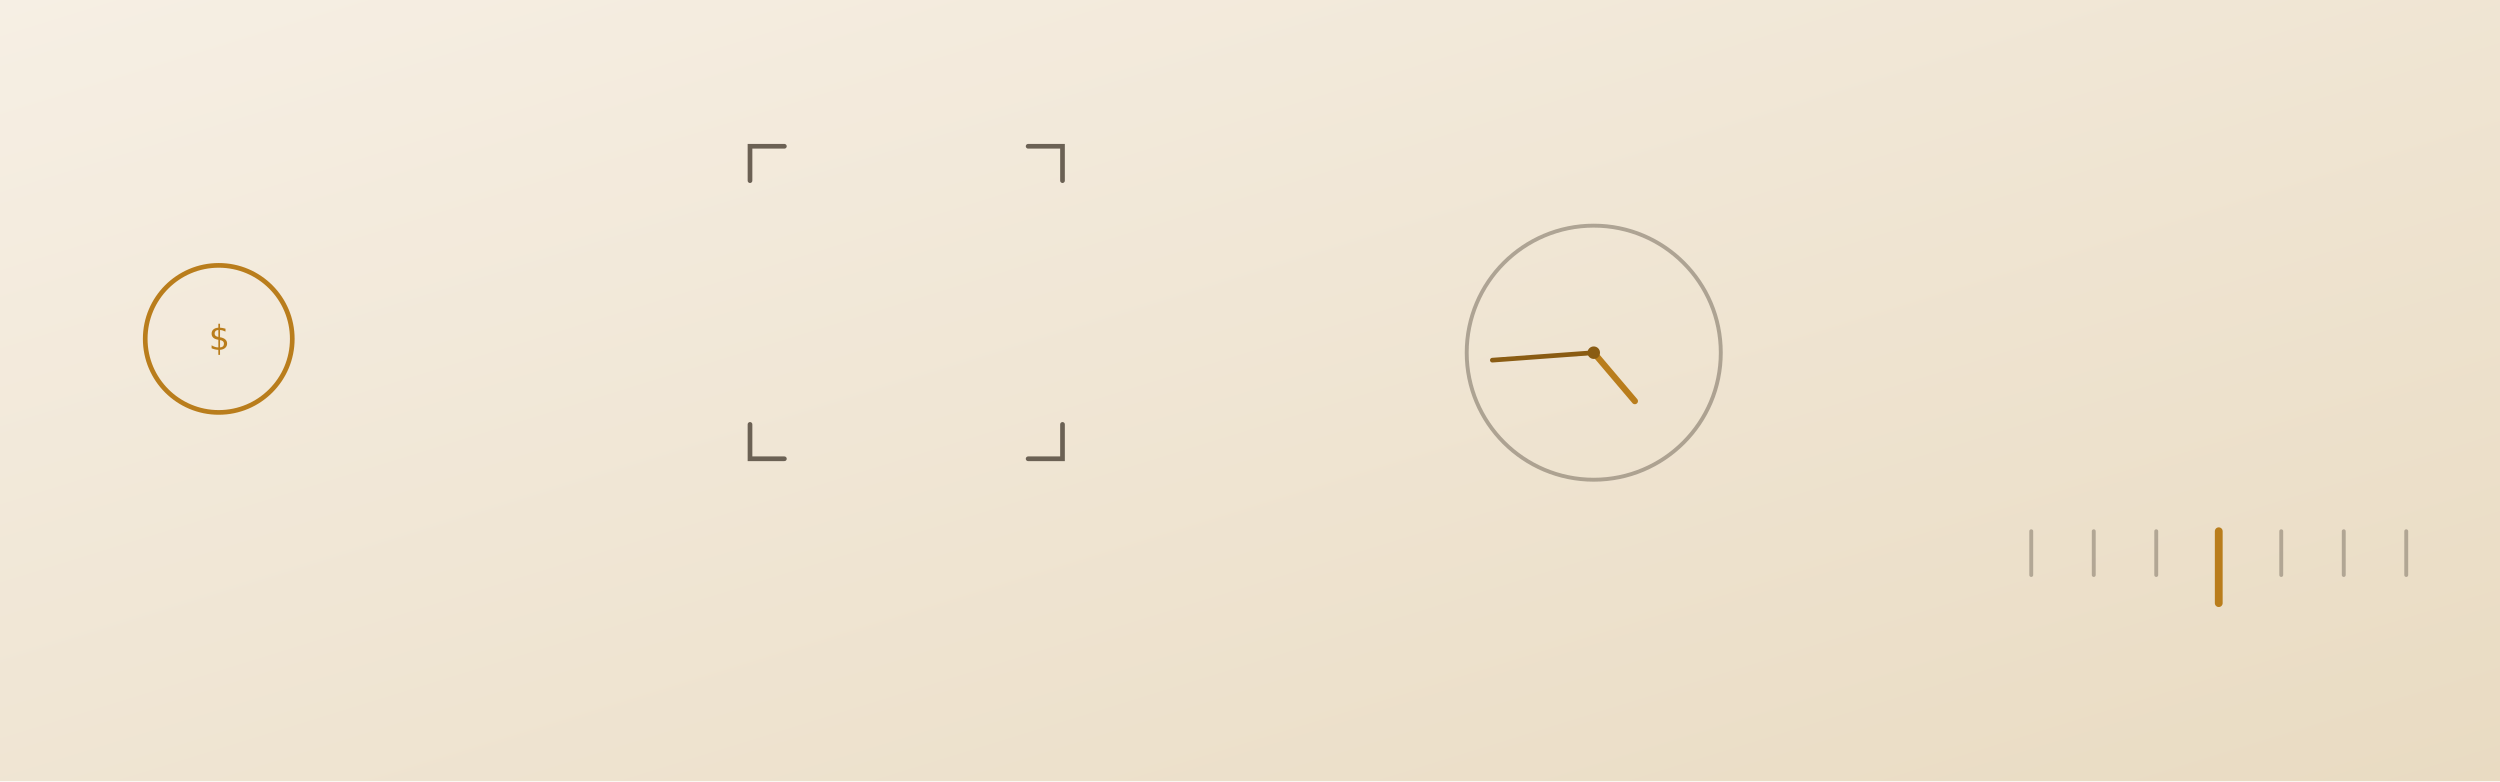
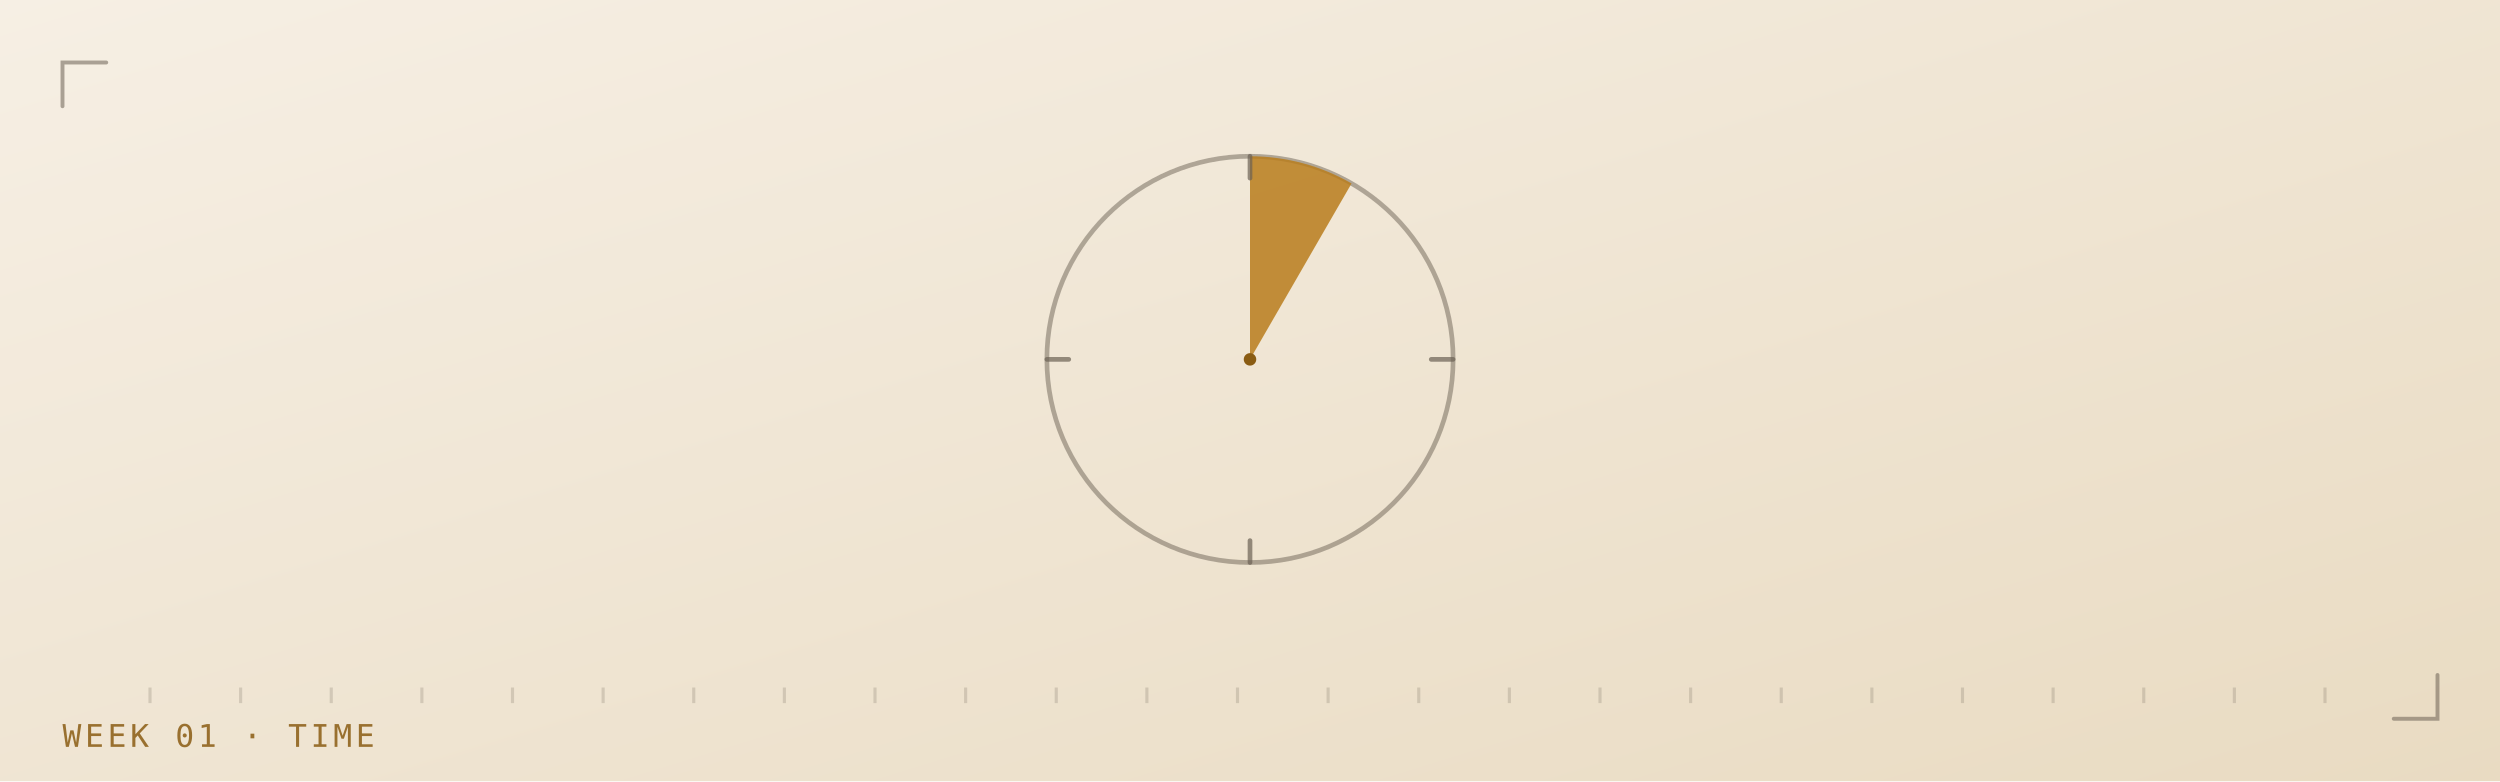
<svg xmlns="http://www.w3.org/2000/svg" viewBox="0 0 1600 500" width="1600" height="500">
  <defs>
    <linearGradient id="bg" x1="0" y1="0" x2="1" y2="1">
      <stop offset="0" stop-color="#f6efe4" />
      <stop offset="1" stop-color="#e9dbc2" />
    </linearGradient>
  </defs>
  <rect width="1600" height="500" fill="url(#bg)" />
+   <g stroke="#6b6154" stroke-width="2" opacity="0.22">
+     <line x1="96" y1="440" x2="96" y2="450" />
+     <line x1="154" y1="440" x2="154" y2="450" />
+     <line x1="212" y1="440" x2="212" y2="450" />
+     <line x1="270" y1="440" x2="270" y2="450" />
+     <line x1="328" y1="440" x2="328" y2="450" />
+     <line x1="386" y1="440" x2="386" y2="450" />
+     <line x1="444" y1="440" x2="444" y2="450" />
+     <line x1="502" y1="440" x2="502" y2="450" />
+     <line x1="560" y1="440" x2="560" y2="450" />
+     <line x1="618" y1="440" x2="618" y2="450" />
+     <line x1="676" y1="440" x2="676" y2="450" />
+     <line x1="734" y1="440" x2="734" y2="450" />
+     <line x1="792" y1="440" x2="792" y2="450" />
+     <line x1="850" y1="440" x2="850" y2="450" />
+     <line x1="908" y1="440" x2="908" y2="450" />
+     <line x1="966" y1="440" x2="966" y2="450" />
+     <line x1="1024" y1="440" x2="1024" y2="450" />
+     <line x1="1082" y1="440" x2="1082" y2="450" />
+     <line x1="1140" y1="440" x2="1140" y2="450" />
+     <line x1="1198" y1="440" x2="1198" y2="450" />
+     <line x1="1256" y1="440" x2="1256" y2="450" />
+     <line x1="1314" y1="440" x2="1314" y2="450" />
+     <line x1="1372" y1="440" x2="1372" y2="450" />
+     <line x1="1430" y1="440" x2="1430" y2="450" />
+     <line x1="1488" y1="440" x2="1488" y2="450" />
+   </g>
+   <g stroke="#6b6154" stroke-width="2.5" fill="none" stroke-linecap="round" opacity="0.55">
+     <path d="M 40 68 L 40 40 L 68 40" />
+     <path d="M 1532 460 L 1560 460 L 1560 432" />
+   </g>
+   <text x="40" y="478" font-family="ui-monospace, monospace" font-size="20" letter-spacing="0.12em" fill="#8a5c13" opacity="0.85">WEEK 01 · TIME</text>
  <g>
-     <circle cx="140" cy="216.892" r="47.057" fill="none" stroke="#b97d1c" stroke-width="3" />
-     <text x="140" y="223.892" font-family="ui-monospace, monospace" font-size="22" fill="#b97d1c" text-anchor="middle">$</text>
-   </g>
-   <g stroke="#6b6154" stroke-width="3" fill="none" stroke-linecap="round">
-     <path d="M 480 115.615 L 480 93.615 L 502 93.615" />
-     <path d="M 658 93.615 L 680 93.615 L 680 115.615" />
-     <path d="M 680 271.615 L 680 293.615 L 658 293.615" />
-     <path d="M 502 293.615 L 480 293.615 L 480 271.615" />
-   </g>
-   <g fill="none" stroke-linecap="round">
-     <circle cx="1020" cy="225.719" r="81.304" stroke="#6b6154" stroke-width="2.5" opacity="0.5" />
-     <line x1="1020" y1="225.719" x2="1046.3" y2="256.7" stroke="#b97d1c" stroke-width="4" />
-     <line x1="1020" y1="225.719" x2="955.1" y2="230.5" stroke="#8a5c13" stroke-width="3" />
-     <circle cx="1020" cy="225.719" r="4" fill="#8a5c13" />
-   </g>
-   <g>
-     <line x1="1300" y1="340" x2="1300" y2="368" stroke="#6b6154" stroke-width="2.5" stroke-linecap="round" opacity="0.45" />
-     <line x1="1340" y1="340" x2="1340" y2="368" stroke="#6b6154" stroke-width="2.5" stroke-linecap="round" opacity="0.45" />
-     <line x1="1380" y1="340" x2="1380" y2="368" stroke="#6b6154" stroke-width="2.5" stroke-linecap="round" opacity="0.45" />
-     <line x1="1420" y1="340" x2="1420" y2="386" stroke="#b97d1c" stroke-width="5" stroke-linecap="round" opacity="1" />
-     <line x1="1460" y1="340" x2="1460" y2="368" stroke="#6b6154" stroke-width="2.5" stroke-linecap="round" opacity="0.45" />
-     <line x1="1500" y1="340" x2="1500" y2="368" stroke="#6b6154" stroke-width="2.5" stroke-linecap="round" opacity="0.45" />
-     <line x1="1540" y1="340" x2="1540" y2="368" stroke="#6b6154" stroke-width="2.5" stroke-linecap="round" opacity="0.45" />
+     <circle cx="800" cy="230" r="130" fill="none" stroke="#6b6154" stroke-width="3" opacity="0.5" />
+     <path d="M 800 230 L 800.0 100.0 A 130 130 0 0 1 865.0 117.4 Z" fill="#b97d1c" opacity="0.85" />
+     <line x1="800.0" y1="114.0" x2="800.0" y2="100.0" stroke="#6b6154" stroke-width="3" stroke-linecap="round" opacity="0.7" />
+     <line x1="916.0" y1="230.0" x2="930.0" y2="230.0" stroke="#6b6154" stroke-width="3" stroke-linecap="round" opacity="0.7" />
+     <line x1="800.0" y1="346.0" x2="800.0" y2="360.0" stroke="#6b6154" stroke-width="3" stroke-linecap="round" opacity="0.7" />
+     <line x1="684.0" y1="230.0" x2="670.0" y2="230.0" stroke="#6b6154" stroke-width="3" stroke-linecap="round" opacity="0.7" />
+     <circle cx="800" cy="230" r="4" fill="#8a5c13" />
  </g>
</svg>
